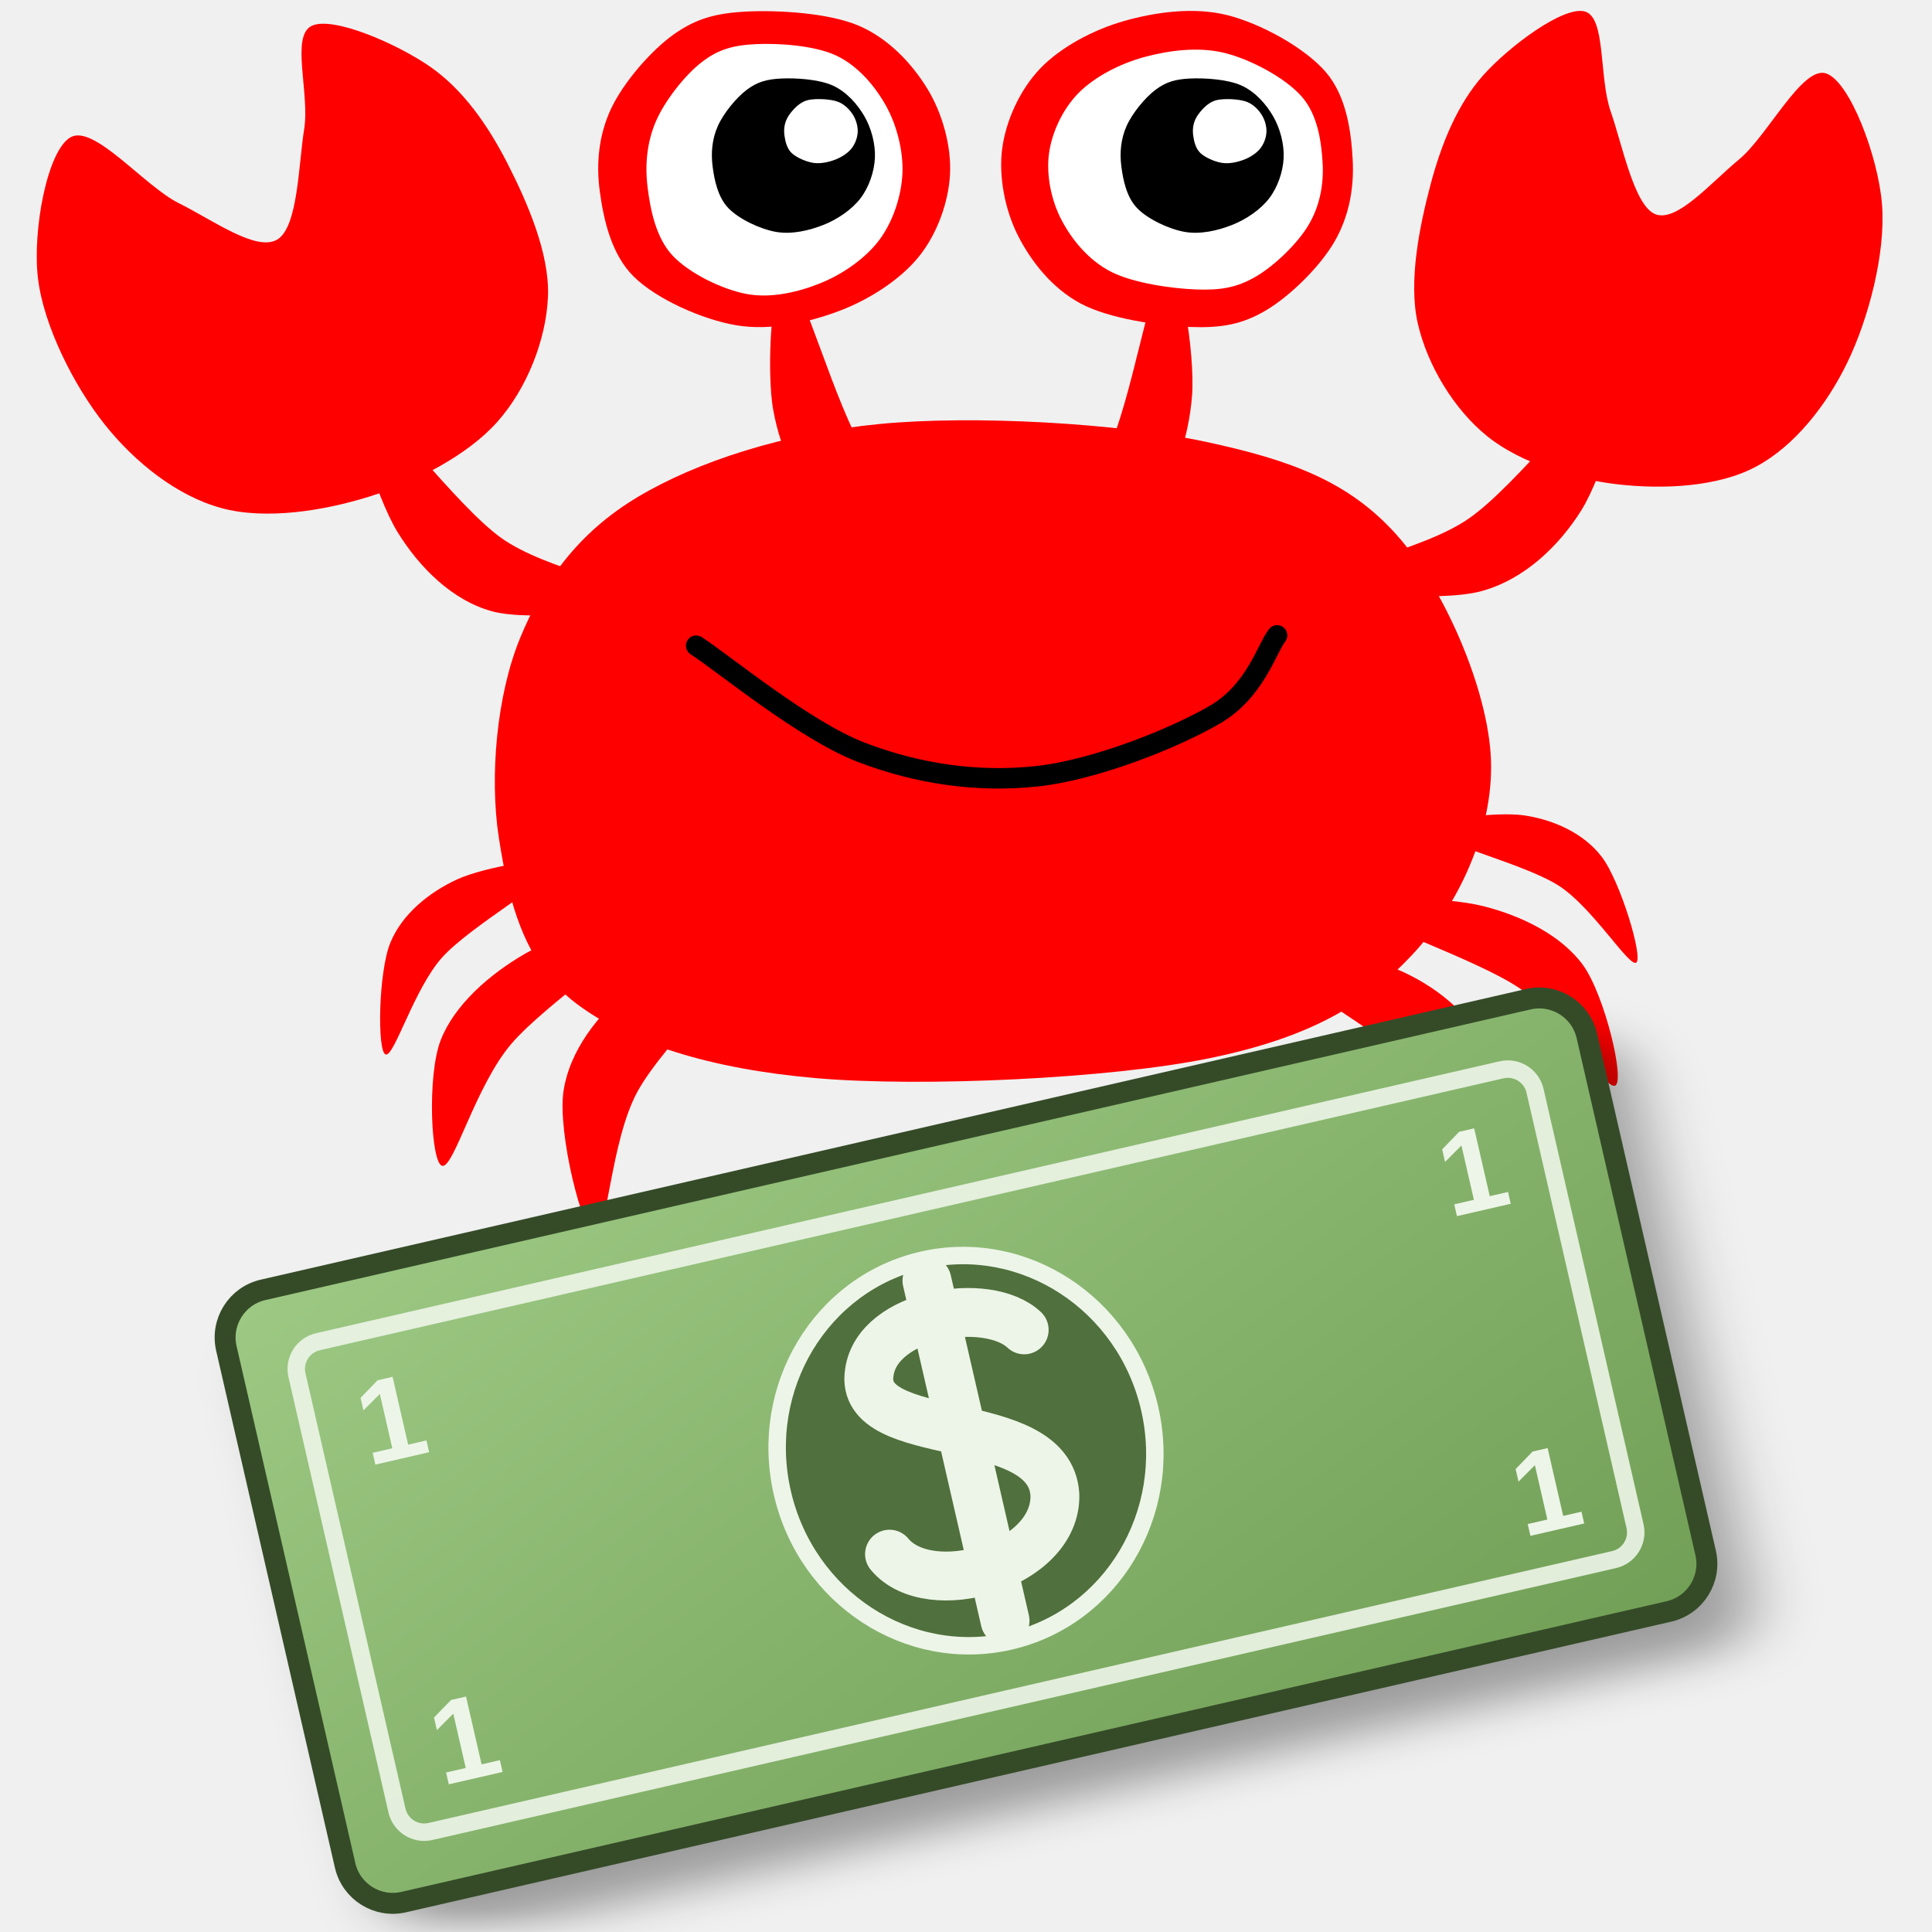
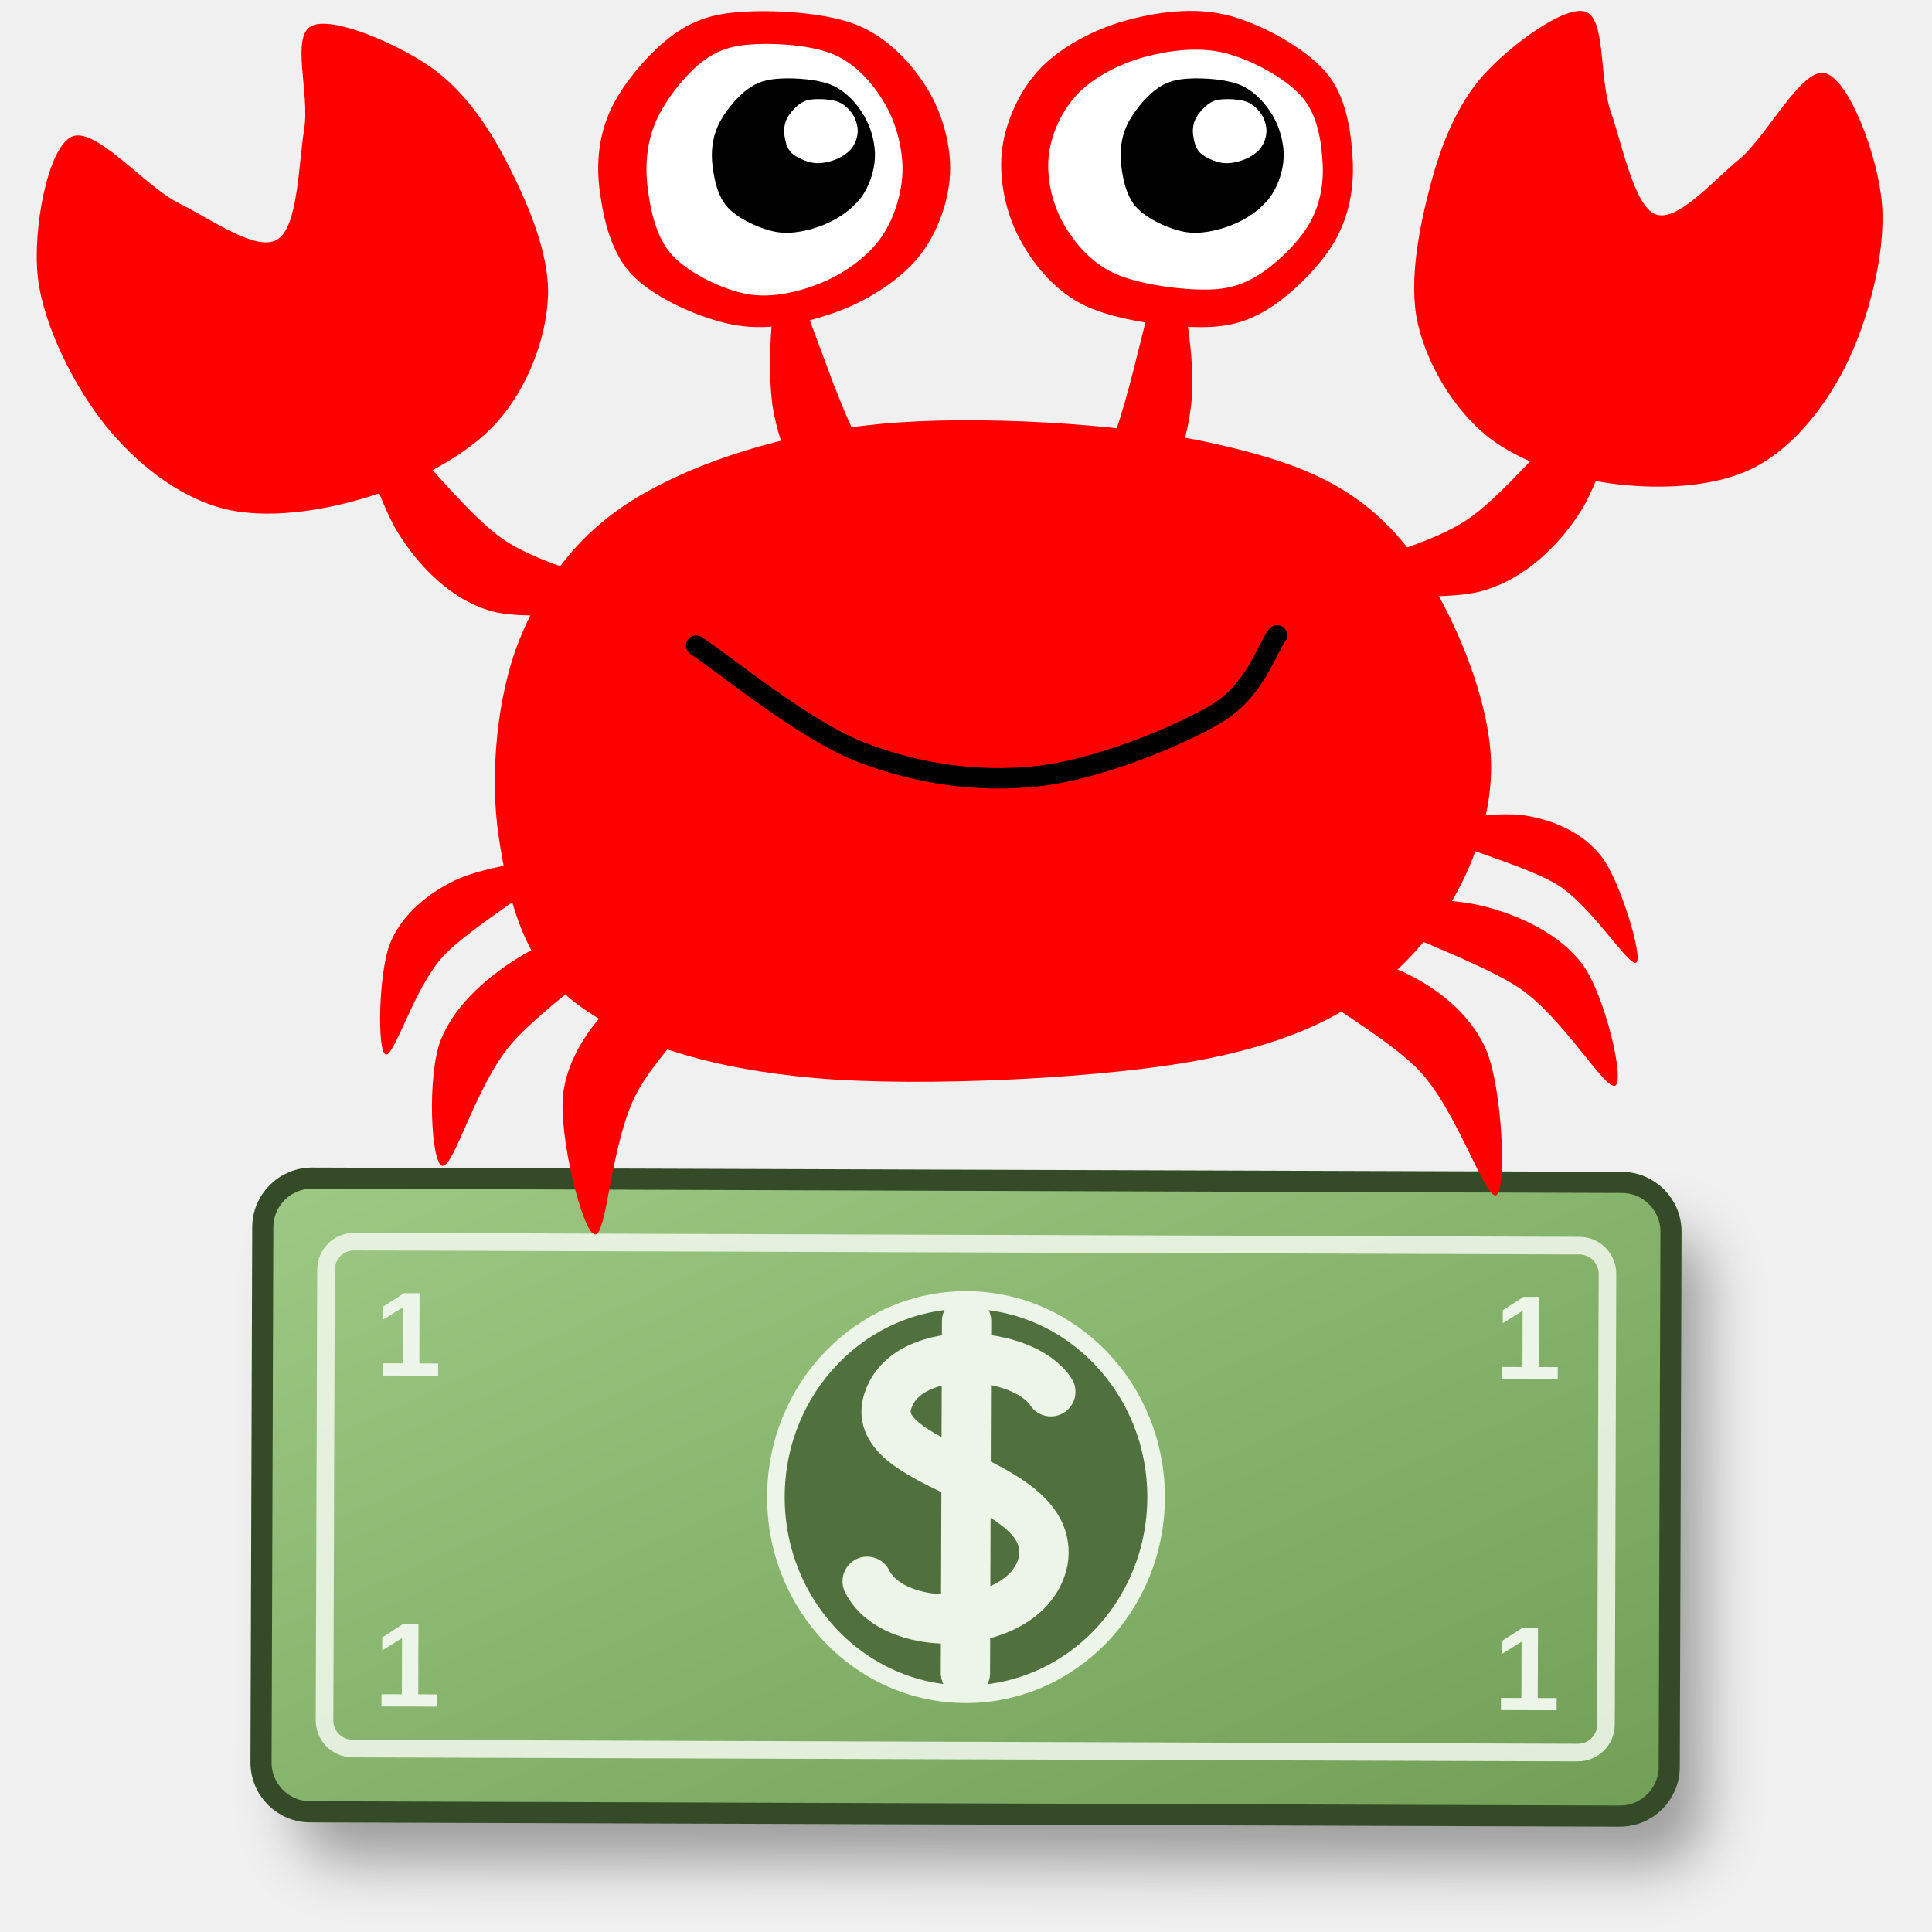
<svg xmlns="http://www.w3.org/2000/svg" viewBox="0 0 256 256" width="256" height="256">
  <defs>
    <filter id="soft" x="-20%" y="-20%" width="140%" height="140%">
      <feGaussianBlur stdDeviation="4" />
    </filter>
    <linearGradient id="paper" x1="0" y1="0" x2="1" y2="1">
      <stop offset="0" stop-color="#9DC984" />
      <stop offset="1" stop-color="#719F56" />
    </linearGradient>
  </defs>
+   <g transform="translate(128 198.375) rotate(0.1874962) scale(0.9329687) translate(-128 -185)">
+     <rect x="30" y="142" width="200" height="90" rx="7" fill="#000" opacity="0.35" filter="url(#soft)" transform="translate(3 5)" />
+     <rect x="28" y="140" width="200" height="90" rx="7" fill="url(#paper)" stroke="#354B28" stroke-width="3" />
+     <rect x="37" y="149" width="182" height="72" rx="4" fill="none" stroke="#EDF5E8" stroke-width="2.5" opacity="0.9" />
+     <ellipse cx="128" cy="185" rx="27" ry="28" fill="#50703D" stroke="#EDF5E8" stroke-width="2.5" />
+     <path d="M140 170 C 136 164, 120 163, 117 171 C 113 181, 141 182, 139 194 C 137 204, 118 205, 114 197 M128 160 L128 210" fill="none" stroke="#EDF5E8" stroke-width="7" stroke-linecap="round" stroke-linejoin="round" />
+     <g fill="#EDF5E8" font-family="Segoe UI, Arial" font-weight="700" font-size="17">
+       <text x="44" y="168">1</text>
+       <text x="203" y="168">1</text>
+       <text x="44" y="215">1</text>
+       <text x="203" y="215">1</text>
+     </g>
+   </g>
  <svg x="0" y="-3.031" width="256" height="173.266" version="1.1" viewBox="0.0 0.0 755.0 511.0" fill="none" stroke="none" stroke-linecap="square" stroke-miterlimit="10">
    <clipPath id="p.0">
      <path d="m0 0l755.0 0l0 511.0l-755.0 0l0 -511.0z" clip-rule="nonzero" />
    </clipPath>
    <g clip-path="url(#p.0)">
      <path fill="#000000" fill-opacity="0.0" d="m0 0l755.596 0l0 511.118l-755.596 0z" fill-rule="nonzero" />
      <path fill="#ff0000" d="m249.2 203.166c-23.404 13.979 -37.001 33.199 -46.049 55.355c-9.048 22.156 -11.885 53.84 -8.238 77.581c3.647 23.741 9.443 49.17 30.117 64.865c20.675 15.695 52.644 25.722 93.931 29.304c41.288 3.582 115.019 0.176 153.794 -7.813c38.775 -7.99 60.541 -20.712 78.858 -40.124c18.317 -19.412 32.025 -48.94 31.043 -76.348c-0.982 -27.408 -18.326 -67.362 -36.934 -88.101c-18.608 -20.74 -41.024 -29.129 -74.716 -36.336c-33.691 -7.207 -90.465 -10.507 -127.433 -6.904c-36.968 3.603 -70.971 14.542 -94.375 28.521z" fill-rule="nonzero" />
      <path fill="#ff0000" d="m496.415 383.028c-1.427 -6.596 35.596 -1.264 49.643 4.734c14.046 5.998 28.209 16.548 34.635 31.255c6.427 14.707 8.269 55.602 3.924 56.989c-4.346 1.386 -15.298 -33.174 -29.998 -48.67c-14.7 -15.496 -56.776 -37.712 -58.203 -44.308z" fill-rule="nonzero" />
      <path fill="#ff0000" d="m529.902 363.672c-2.42 -5.38 34.897 -4.358 49.665 -0.648c14.768 3.711 30.35 11.214 38.944 22.911c8.594 11.697 16.693 45.707 12.622 47.269c-4.071 1.562 -20.177 -26.309 -37.049 -37.897c-16.872 -11.589 -61.763 -26.254 -64.183 -31.635z" fill-rule="nonzero" />
      <path fill="#ff0000" d="m560 333.85c-2.237 -4.584 24.794 -7.915 35.793 -6.247c10.999 1.668 22.932 6.67 30.202 16.255c7.271 9.586 16.218 39.383 13.422 41.258c-2.796 1.875 -16.964 -21.464 -30.2 -30.008c-13.236 -8.544 -46.979 -16.674 -49.217 -21.258z" fill-rule="nonzero" />
      <path fill="#ff0000" d="m295.551 375.379c-0.444 -6.753 -36.565 9.653 -49.126 19.685c-12.562 10.032 -23.934 24.459 -26.245 40.507c-2.31 16.048 7.564 55.78 12.382 55.781c4.818 0.002 6.027 -36.443 16.525 -55.772c10.498 -19.329 46.907 -53.449 46.463 -60.201z" fill-rule="nonzero" />
      <path fill="#ff0000" d="m255.934 367.06c0.915 -5.892 -36.742 6.476 -50.695 14.537c-13.953 8.061 -27.644 20.004 -33.024 33.83c-5.38 13.826 -3.845 48.873 0.744 49.126c4.589 0.254 12.961 -31.356 26.79 -47.605c13.829 -16.249 55.27 -43.996 56.185 -49.888z" fill-rule="nonzero" />
      <path fill="#ff0000" d="m216.756 347.683c0.958 -5.074 -27.489 -0.014 -38.196 4.941c-10.707 4.955 -21.405 13.387 -26.046 24.787c-4.64 11.4 -5.179 42.671 -1.796 43.613c3.383 0.942 11.086 -25.736 22.092 -37.959c11.006 -12.224 42.988 -30.308 43.946 -35.382z" fill-rule="nonzero" />
      <path fill="#ff0000" d="m141.826 165.628c-6.756 -0.391 5.08 37.472 13.49 51.172c8.41 13.7 21.328 26.761 36.971 31.029c15.643 4.268 56.29 -0.64 56.885 -5.42c0.595 -4.781 -35.426 -10.467 -53.317 -23.264c-17.891 -12.797 -47.272 -53.126 -54.028 -53.517z" fill-rule="nonzero" />
      <path fill="#ff0000" d="m630.631 157.418c7.341 -0.541 -4.064 37.216 -12.684 50.972c-8.62 13.756 -22.173 26.982 -39.036 31.564c-16.863 4.582 -61.309 0.649 -62.143 -4.071c-0.834 -4.72 38.159 -11.17 57.137 -24.248c18.977 -13.077 49.386 -53.676 56.727 -54.217z" fill-rule="nonzero" />
      <path fill="#ff0000" d="m27.721 62.507c-9.174 4.873 -15.101 36.346 -12.9 55.065c2.201 18.72 14.161 42.269 26.105 57.254c11.944 14.985 28.342 27.954 45.557 32.654c17.215 4.701 39.775 1.144 57.734 -4.449c17.959 -5.593 38.366 -16.075 50.021 -29.111c11.655 -13.036 19.225 -32.259 19.906 -49.108c0.681 -16.848 -8.184 -37.041 -15.821 -51.983c-7.637 -14.941 -17.244 -28.704 -30.002 -37.665c-12.758 -8.961 -38.304 -20.137 -46.547 -16.104c-8.242 4.034 -0.664 26.387 -2.906 40.305c-2.242 13.918 -2.379 38.374 -10.546 43.201c-8.168 4.828 -25.026 -7.558 -38.46 -14.234c-13.434 -6.677 -32.969 -30.7 -42.143 -25.826z" fill-rule="nonzero" />
      <path fill="#ff0000" d="m713.568 37.613c9.305 2.982 20.506 32.684 21.917 51.472c1.411 18.789 -5.242 44.225 -13.45 61.26c-8.207 17.035 -20.869 32.965 -35.794 40.948c-14.925 7.982 -36.264 8.914 -53.757 6.948c-17.493 -1.967 -38.127 -8.247 -51.202 -18.748c-13.075 -10.501 -23.539 -27.868 -27.25 -44.257c-3.711 -16.389 0.719 -37.928 4.985 -54.076c4.266 -16.148 10.554 -31.526 20.611 -42.814c10.057 -11.287 31.436 -27.252 39.733 -24.911c8.297 2.341 5.442 25.746 10.048 38.955c4.606 13.209 9.211 37.165 17.585 40.299c8.374 3.134 21.564 -12.314 32.66 -21.493c11.096 -9.179 24.609 -36.564 33.914 -33.583z" fill-rule="nonzero" />
      <path fill="#ff0000" d="m455.522 112.242c5.535 -3.697 11.599 35.227 10.31 51.361c-1.289 16.134 -6.652 33.949 -18.042 45.444c-11.39 11.494 -47.77 27.399 -50.298 23.522c-2.528 -3.877 25.456 -26.731 35.128 -46.785c9.672 -20.054 17.367 -69.845 22.902 -73.542z" fill-rule="nonzero" />
      <path fill="#ff0000" d="m307.601 116.66c-5.995 -2.789 -8.319 36.795 -5.414 52.599c2.904 15.804 10.119 32.629 22.84 42.225c12.72 9.596 51.294 19.601 53.483 15.353c2.189 -4.248 -28.532 -22.481 -40.35 -40.843c-11.818 -18.363 -24.563 -66.544 -30.558 -69.333z" fill-rule="nonzero" />
      <path fill="#ff0000" d="m263.316 22.354c8.902 -6.317 16.878 -8.362 28.933 -8.92c12.055 -0.558 31.713 0.557 43.396 5.574c11.684 5.017 20.772 14.865 26.707 24.527c5.935 9.661 9.46 22.48 8.904 33.442c-0.556 10.962 -5.008 23.411 -12.241 32.329c-7.233 8.918 -19.288 16.722 -31.157 21.181c-11.87 4.459 -26.708 7.803 -40.061 5.574c-13.353 -2.229 -31.157 -10.218 -40.059 -18.95c-8.902 -8.732 -11.871 -22.482 -13.354 -33.444c-1.484 -10.962 -0.369 -22.11 4.453 -32.329c4.822 -10.219 15.578 -22.666 24.48 -28.983z" fill-rule="nonzero" />
      <path fill="#ff0000" d="m494.759 130.201c-9.39 5.566 -17.506 6.951 -29.566 6.518c-12.06 -0.432 -31.56 -3.155 -42.793 -9.112c-11.233 -5.958 -19.483 -16.518 -24.607 -26.633c-5.123 -10.115 -7.586 -23.18 -6.133 -34.059c1.453 -10.879 6.909 -22.921 14.849 -31.217c7.939 -8.295 20.593 -15.084 32.788 -18.556c12.195 -3.471 27.257 -5.588 40.382 -2.272c13.126 3.316 30.214 12.737 38.371 22.17c8.157 9.433 9.989 23.379 10.569 34.426c0.58 11.047 -1.444 22.066 -7.087 31.855c-5.643 9.789 -17.383 21.313 -26.772 26.879z" fill-rule="nonzero" />
      <path fill="#ffffff" d="m274.121 33.298c6.477 -5.031 12.28 -6.659 21.05 -7.103c8.771 -0.444 23.072 0.444 31.573 4.439c8.501 3.995 15.112 11.838 19.43 19.532c4.318 7.694 6.883 17.902 6.478 26.632c-0.405 8.73 -3.644 18.643 -8.906 25.746c-5.262 7.102 -14.033 13.317 -22.668 16.868c-8.636 3.551 -19.431 6.214 -29.146 4.439c-9.715 -1.775 -22.668 -8.137 -29.145 -15.091c-6.477 -6.954 -8.637 -17.904 -9.716 -26.634c-1.079 -8.73 -0.269 -17.608 3.24 -25.746c3.508 -8.138 11.334 -18.05 17.81 -23.081z" fill-rule="nonzero" />
      <path fill="#ffffff" d="m490.536 117.166c-7.321 4.207 -13.655 5.243 -23.072 4.893c-9.416 -0.35 -24.646 -2.45 -33.427 -6.991c-8.781 -4.541 -15.241 -12.569 -19.259 -20.254c-4.018 -7.685 -5.964 -17.603 -4.85 -25.856c1.114 -8.253 5.353 -17.381 11.537 -23.661c6.184 -6.281 16.05 -11.41 25.565 -14.022c9.515 -2.612 21.27 -4.192 31.524 -1.652c10.254 2.54 23.612 9.719 29.997 16.892c6.385 7.172 7.841 17.759 8.314 26.142c0.473 8.384 -1.087 16.742 -5.476 24.16c-4.388 7.418 -13.533 16.142 -20.854 20.349z" fill-rule="nonzero" />
      <path fill="#000000" d="m291.881 43.984c4.125 -3.087 7.822 -4.087 13.408 -4.359c5.587 -0.273 14.696 0.272 20.111 2.724c5.415 2.452 9.626 7.265 12.376 11.987c2.75 4.722 4.384 10.987 4.126 16.344c-0.258 5.357 -2.321 11.442 -5.673 15.8c-3.352 4.359 -8.938 8.173 -14.439 10.352c-5.501 2.179 -12.377 3.814 -18.565 2.724c-6.188 -1.09 -14.439 -4.994 -18.564 -9.262c-4.125 -4.268 -5.501 -10.988 -6.189 -16.345c-0.688 -5.358 -0.171 -10.806 2.064 -15.8c2.235 -4.994 7.219 -11.078 11.345 -14.165z" fill-rule="nonzero" />
      <path fill="#000000" d="m451.61 43.984c4.125 -3.087 7.822 -4.087 13.408 -4.359c5.587 -0.273 14.696 0.272 20.111 2.724c5.415 2.452 9.626 7.265 12.376 11.987c2.75 4.722 4.384 10.987 4.126 16.344c-0.258 5.357 -2.321 11.442 -5.673 15.8c-3.352 4.359 -8.938 8.173 -14.439 10.352c-5.501 2.179 -12.377 3.814 -18.565 2.724c-6.188 -1.09 -14.439 -4.994 -18.564 -9.262c-4.125 -4.268 -5.501 -10.988 -6.189 -16.345c-0.688 -5.358 -0.171 -10.806 2.064 -15.8c2.235 -4.994 7.219 -11.078 11.345 -14.165z" fill-rule="nonzero" />
      <path fill="#ffffff" d="m312.611 49.495c1.861 -1.282 3.529 -1.697 6.049 -1.81c2.52 -0.113 6.63 0.113 9.073 1.131c2.443 1.018 4.343 3.016 5.584 4.977c1.241 1.96 1.978 4.562 1.862 6.786c-0.116 2.224 -1.047 4.75 -2.559 6.56c-1.512 1.81 -4.033 3.393 -6.514 4.298c-2.482 0.905 -5.584 1.583 -8.376 1.131c-2.792 -0.452 -6.514 -2.073 -8.375 -3.845c-1.861 -1.772 -2.482 -4.562 -2.792 -6.786c-0.31 -2.224 -0.077 -4.487 0.931 -6.56c1.008 -2.074 3.257 -4.599 5.118 -5.881z" fill-rule="nonzero" />
      <path fill="#ffffff" d="m472.341 49.503c1.861 -1.282 3.529 -1.697 6.049 -1.81c2.52 -0.113 6.63 0.113 9.073 1.131c2.443 1.018 4.343 3.016 5.584 4.977c1.241 1.96 1.978 4.562 1.862 6.786c-0.116 2.224 -1.047 4.75 -2.559 6.56c-1.512 1.81 -4.033 3.393 -6.514 4.298c-2.482 0.905 -5.584 1.583 -8.376 1.131c-2.792 -0.452 -6.514 -2.073 -8.375 -3.845c-1.861 -1.772 -2.482 -4.562 -2.792 -6.786c-0.31 -2.224 -0.077 -4.487 0.931 -6.56c1.008 -2.074 3.257 -4.599 5.118 -5.881z" fill-rule="nonzero" />
      <path fill="#000000" fill-opacity="0.0" d="m272.05 261.265c10.746 6.94 42.313 33.136 64.478 41.643c22.164 8.507 45.449 11.864 68.509 9.402c23.06 -2.463 54.179 -15 69.85 -24.178c15.671 -9.179 20.149 -25.746 24.178 -30.895" fill-rule="nonzero" />
      <path stroke="#000000" stroke-width="8.0" stroke-linejoin="round" stroke-linecap="round" d="m272.05 261.265c10.746 6.94 42.313 33.136 64.478 41.643c22.164 8.507 45.449 11.864 68.509 9.402c23.06 -2.463 54.179 -15 69.85 -24.178c15.671 -9.179 20.149 -25.746 24.178 -30.895" fill-rule="nonzero" />
    </g>
  </svg>
-   <g transform="translate(128 192.2188) rotate(-12.9375) scale(0.9248437) translate(-128 -185)">
-     <rect x="30" y="142" width="200" height="90" rx="7" fill="#000" opacity="0.35" filter="url(#soft)" transform="translate(3 5)" />
-     <rect x="28" y="140" width="200" height="90" rx="7" fill="url(#paper)" stroke="#354B28" stroke-width="3" />
-     <rect x="37" y="149" width="182" height="72" rx="4" fill="none" stroke="#EDF5E8" stroke-width="2.5" opacity="0.9" />
-     <ellipse cx="128" cy="185" rx="27" ry="28" fill="#50703D" stroke="#EDF5E8" stroke-width="2.5" />
-     <path d="M140 170 C 136 164, 120 163, 117 171 C 113 181, 141 182, 139 194 C 137 204, 118 205, 114 197 M128 160 L128 210" fill="none" stroke="#EDF5E8" stroke-width="7" stroke-linecap="round" stroke-linejoin="round" />
-     <g fill="#EDF5E8" font-family="Segoe UI, Arial" font-weight="700" font-size="17">
-       <text x="44" y="168">1</text>
-       <text x="203" y="168">1</text>
-       <text x="44" y="215">1</text>
-       <text x="203" y="215">1</text>
-     </g>
-   </g>
</svg>
